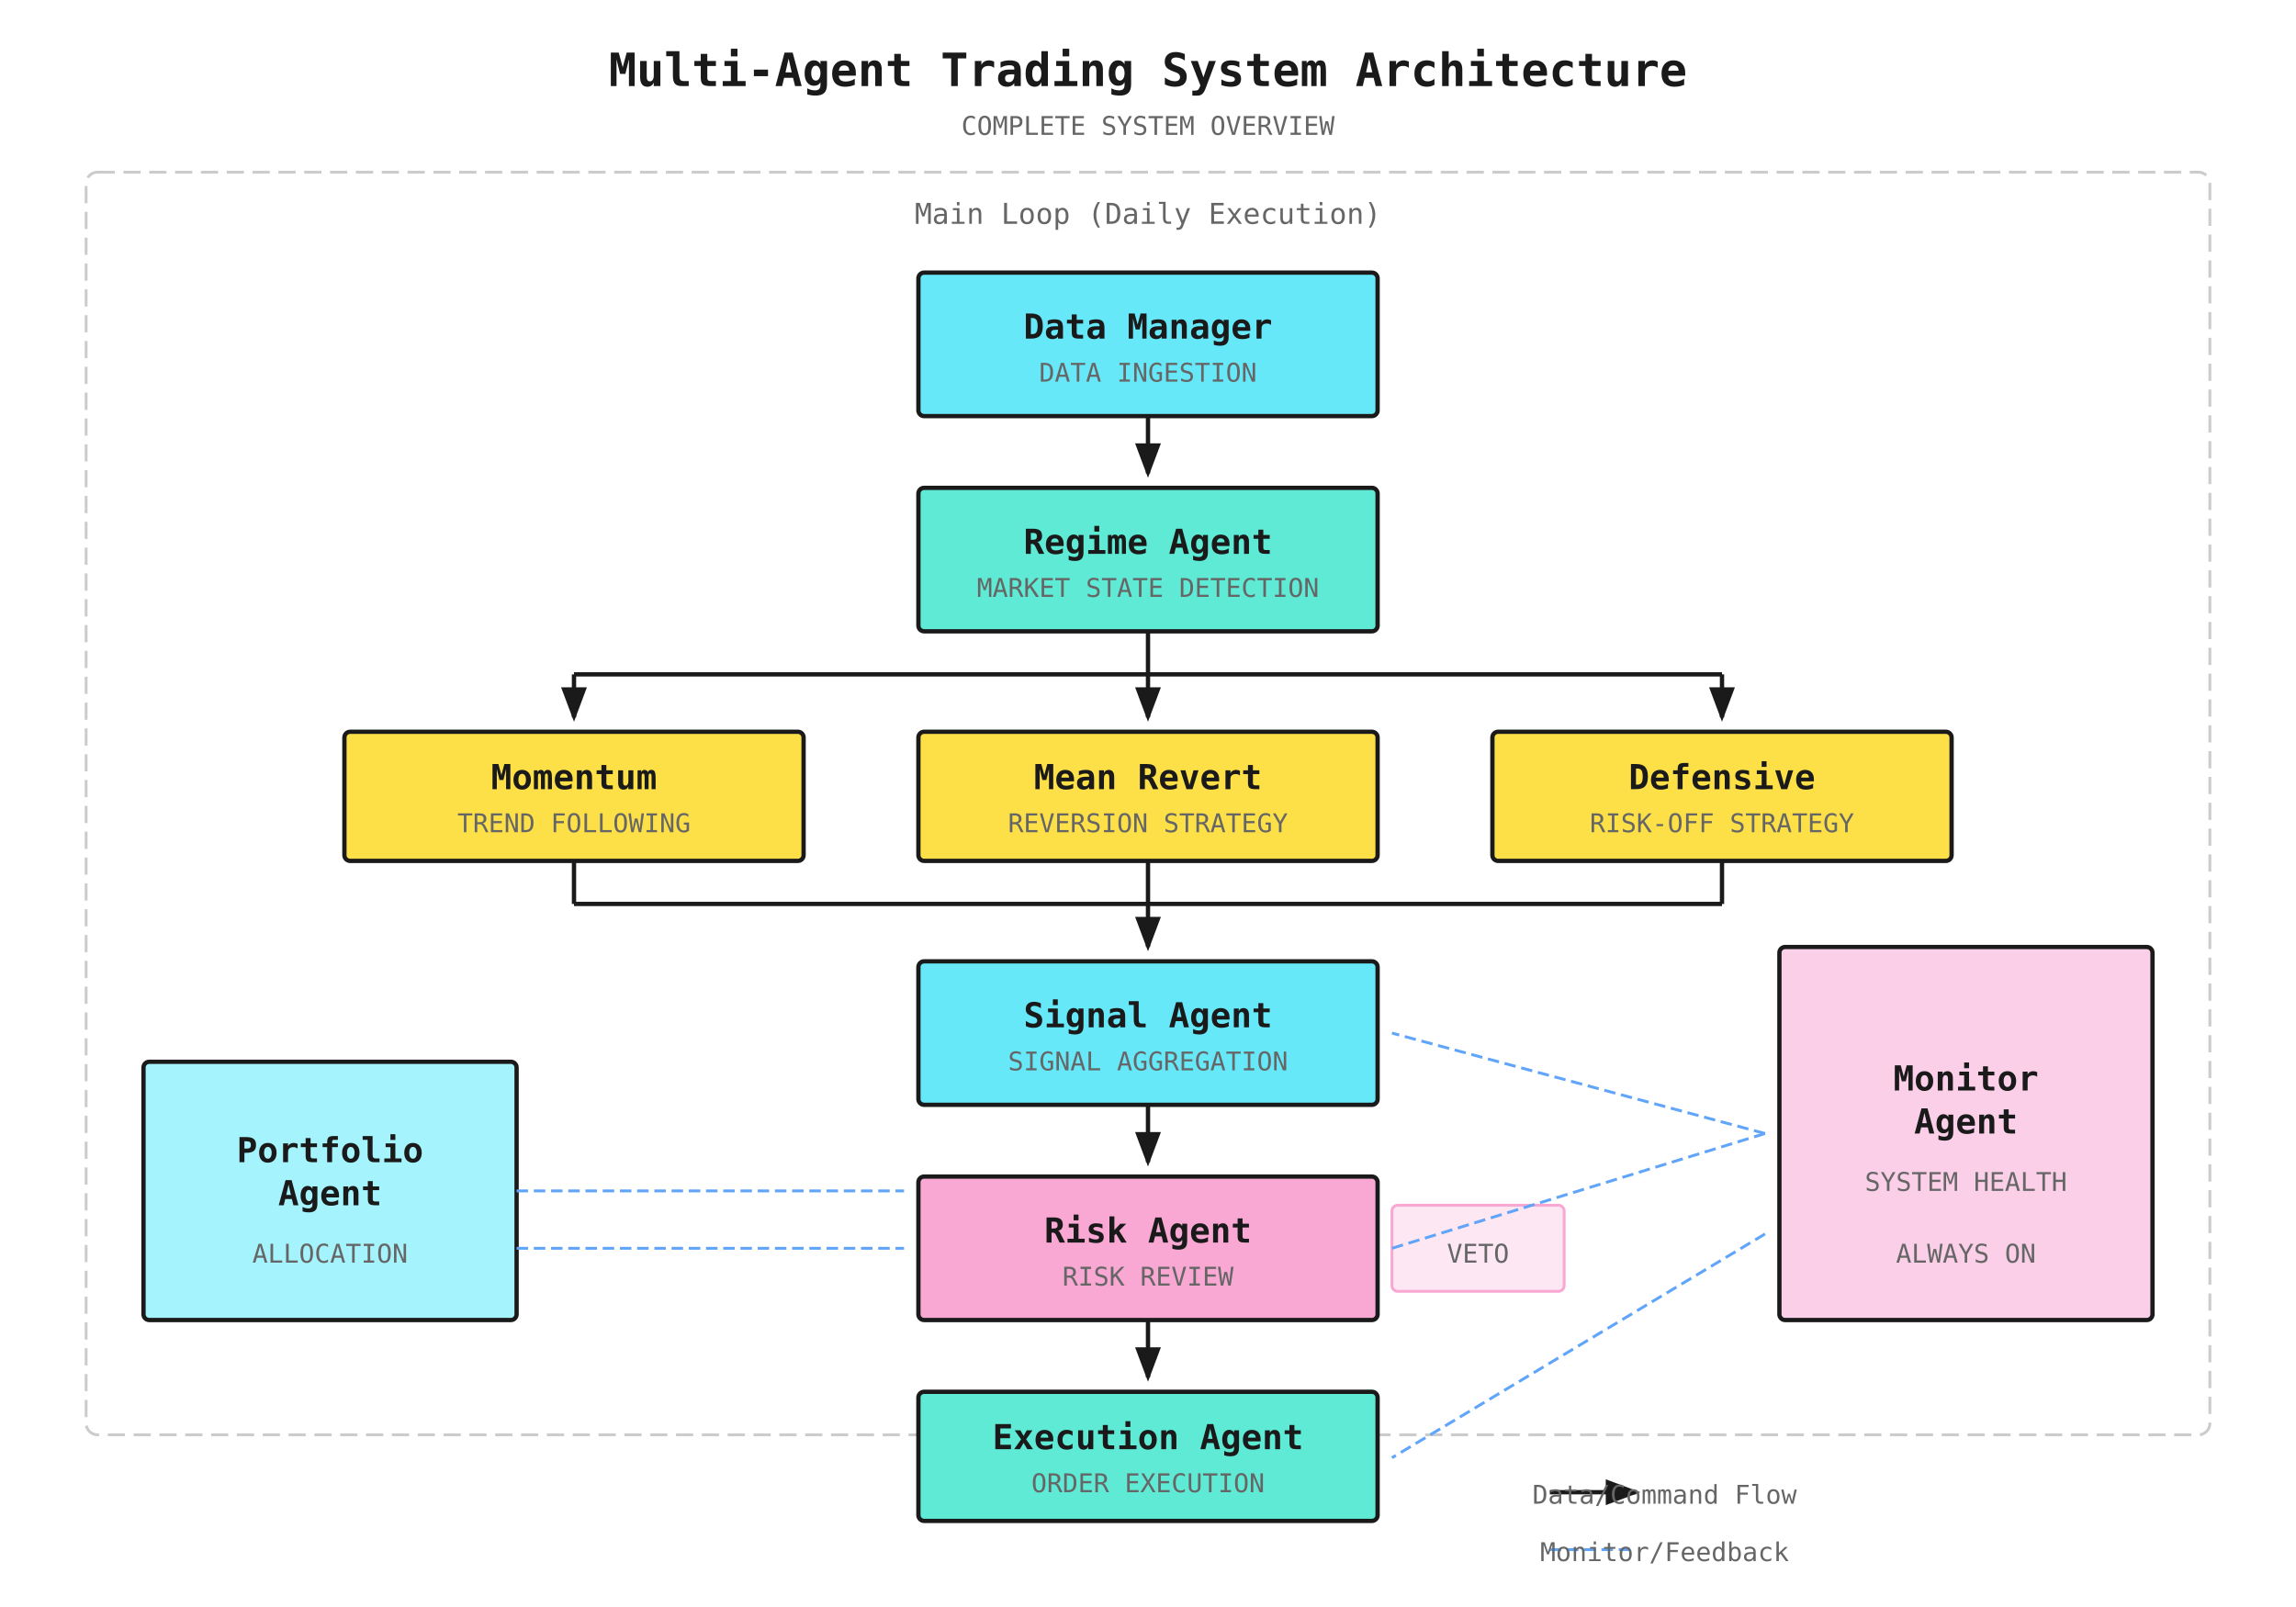
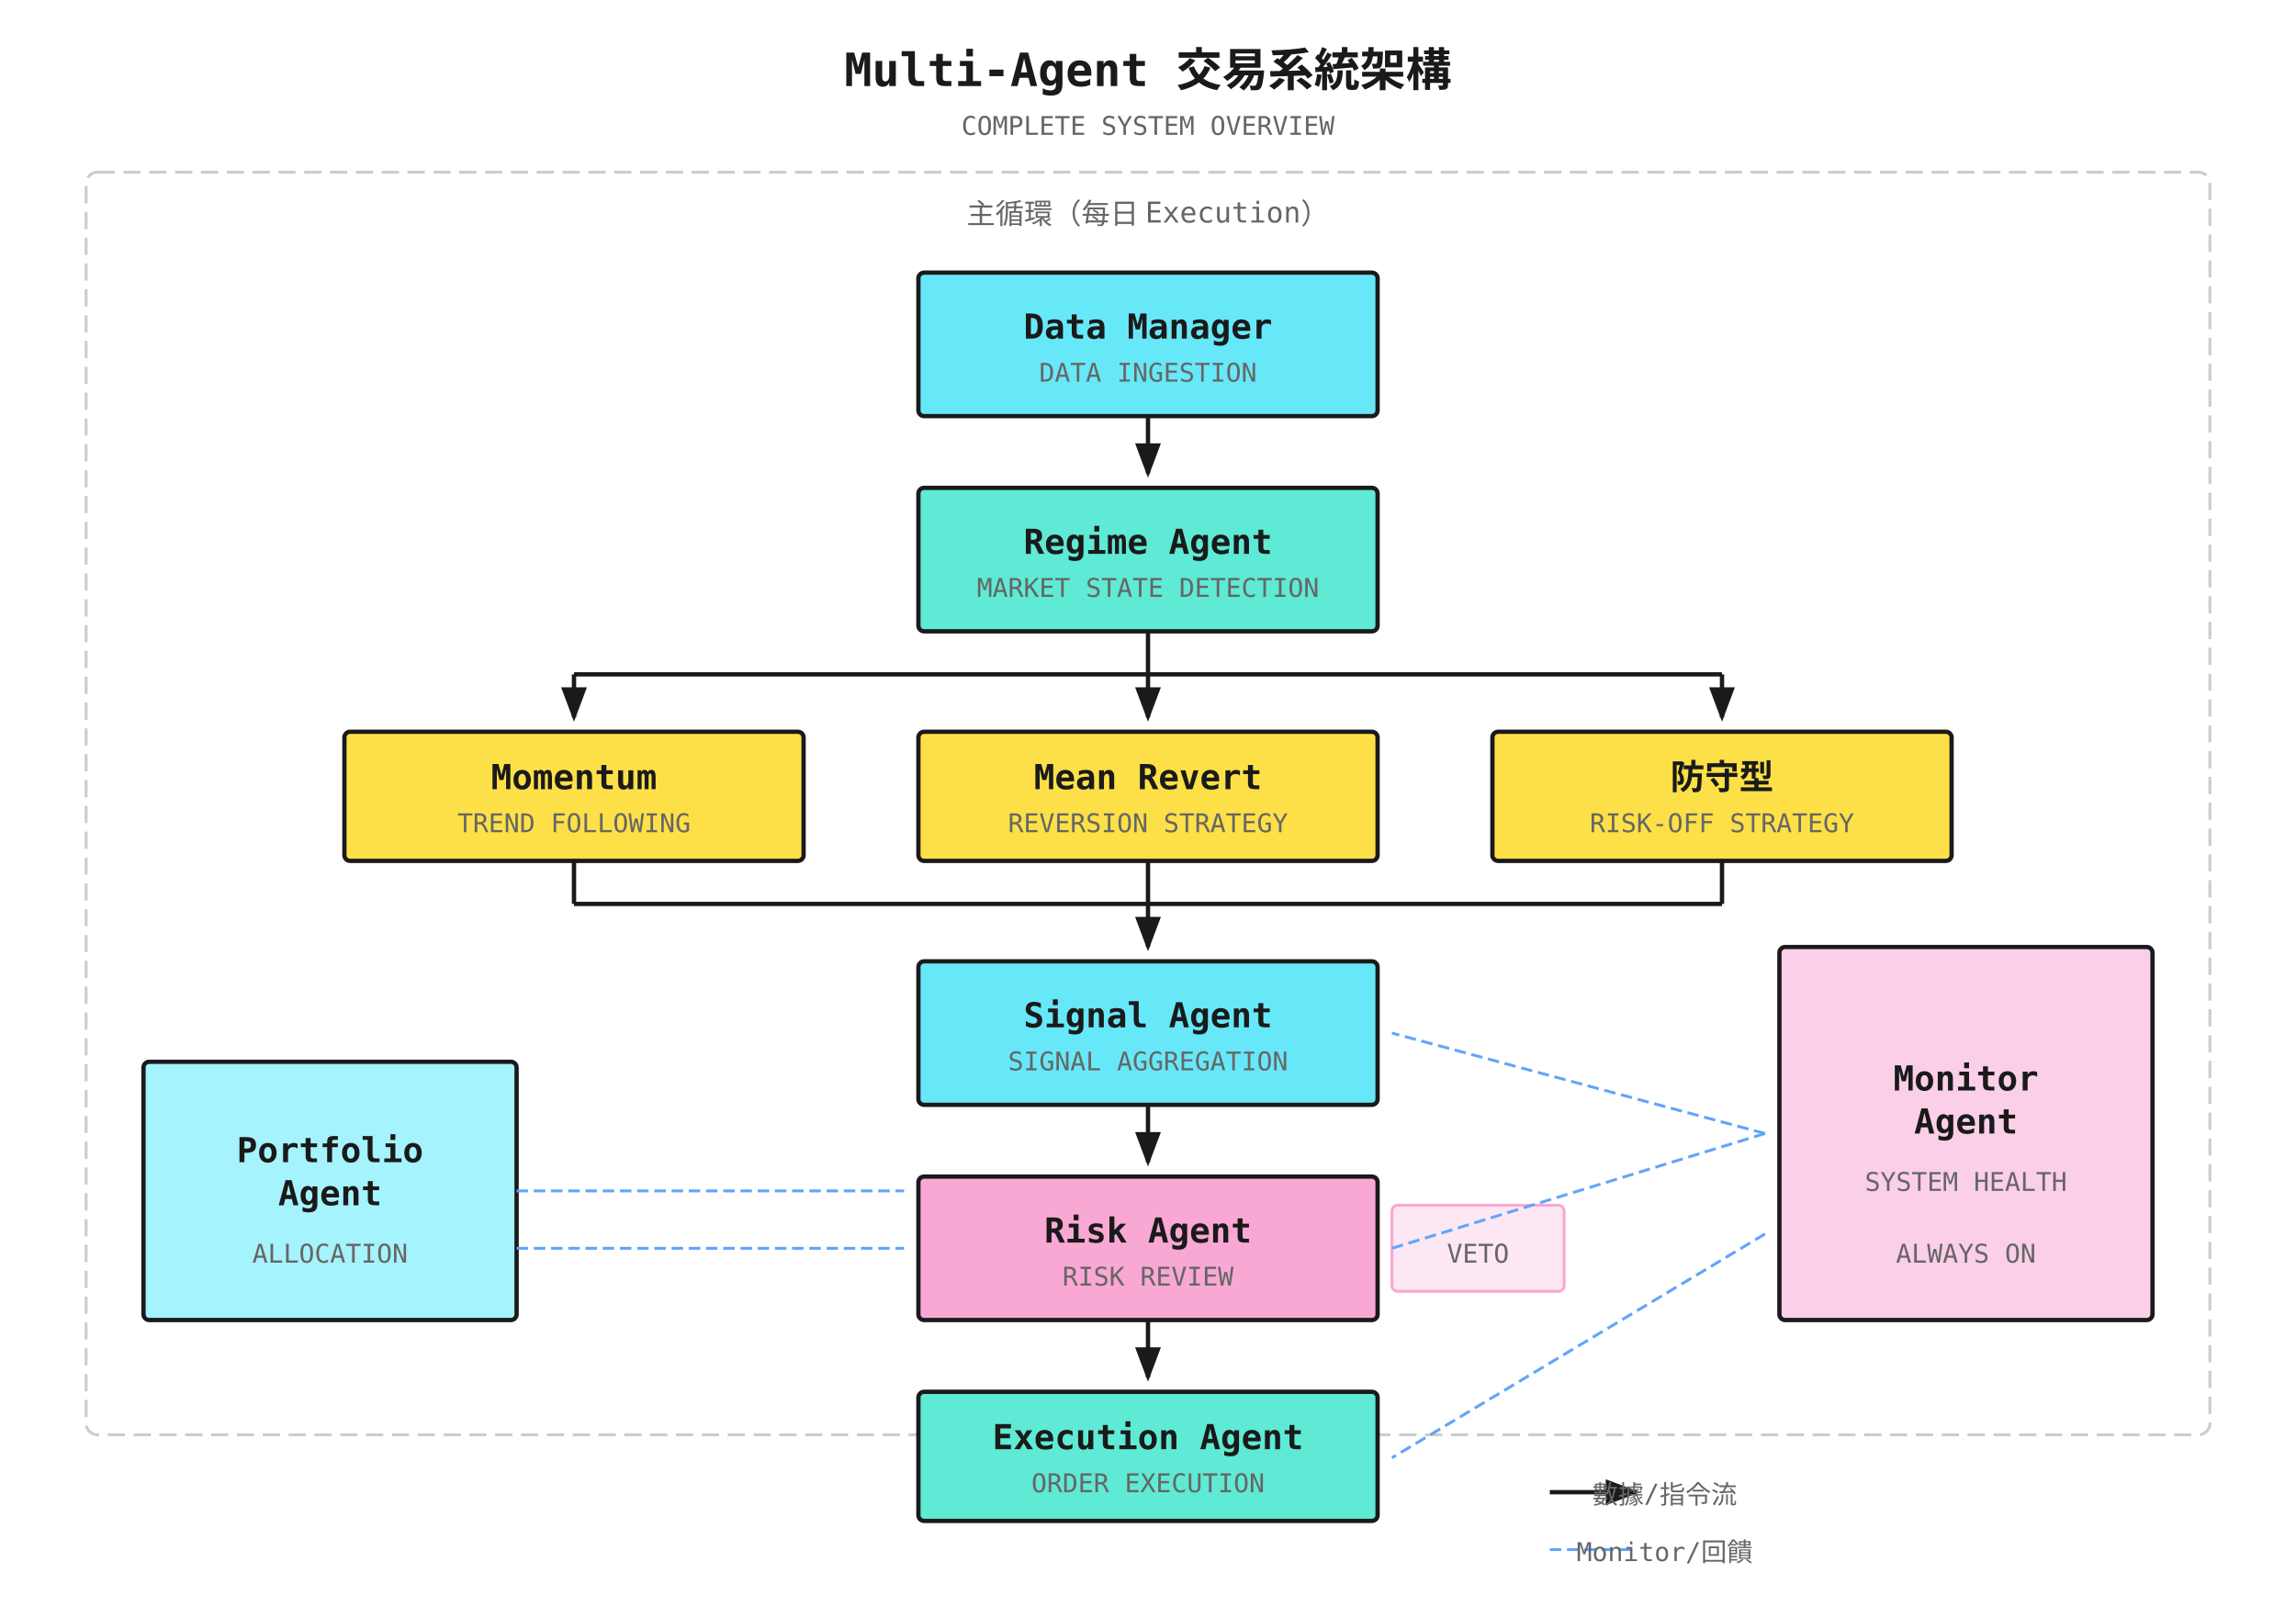
<svg xmlns="http://www.w3.org/2000/svg" viewBox="0 0 800 560">
  <defs>
    <style>
-       .label { font: 500 10px 'SF Mono', 'Menlo', 'Monaco', monospace; fill: #1a1a1a; text-anchor: middle; letter-spacing: 0.5px; }
-       .label-small { font: 400 9px 'SF Mono', 'Menlo', 'Monaco', monospace; fill: #666; text-anchor: middle; }
-       .box-text { font: 600 12px 'SF Mono', 'Menlo', 'Monaco', monospace; fill: #1a1a1a; text-anchor: middle; }
-       .box-text-en { font: 500 9px 'SF Mono', 'Menlo', 'Monaco', monospace; fill: #666; text-anchor: middle; }
-       .title { font: 600 16px 'SF Mono', 'Menlo', 'Monaco', monospace; fill: #1a1a1a; text-anchor: middle; }
-       .section-title { font: 500 10px 'SF Mono', 'Menlo', 'Monaco', monospace; fill: #666; text-anchor: middle; }
+       .label { font: 500 10px 'SF Mono', 'Menlo', 'Monaco', monospace, 'PingFang HK', 'Noto Sans HK'; fill: #1a1a1a; text-anchor: middle; letter-spacing: 0.5px; }
+       .label-small { font: 400 9px 'SF Mono', 'Menlo', 'Monaco', monospace, 'PingFang HK', 'Noto Sans HK'; fill: #666; text-anchor: middle; }
+       .box-text { font: 600 12px 'SF Mono', 'Menlo', 'Monaco', monospace, 'PingFang HK', 'Noto Sans HK'; fill: #1a1a1a; text-anchor: middle; }
+       .box-text-en { font: 500 9px 'SF Mono', 'Menlo', 'Monaco', monospace, 'PingFang HK', 'Noto Sans HK'; fill: #666; text-anchor: middle; }
+       .title { font: 600 16px 'SF Mono', 'Menlo', 'Monaco', monospace, 'PingFang HK', 'Noto Sans HK'; fill: #1a1a1a; text-anchor: middle; }
+       .section-title { font: 500 10px 'SF Mono', 'Menlo', 'Monaco', monospace, 'PingFang HK', 'Noto Sans HK'; fill: #666; text-anchor: middle; }
    </style>
    <marker id="arch-arrow" markerWidth="8" markerHeight="6" refX="7" refY="3" orient="auto">
      <polygon points="0 0, 8 3, 0 6" fill="#1a1a1a" />
    </marker>
    <marker id="arch-arrow-blue" markerWidth="8" markerHeight="6" refX="7" refY="3" orient="auto">
      <polygon points="0 0, 8 3, 0 6" fill="#60a5fa" />
    </marker>
  </defs>
  <rect width="800" height="560" fill="#fff" />
-   <text x="400" y="30" class="title">Multi-Agent Trading System Architecture</text>
+   <text x="400" y="30" class="title">Multi-Agent 交易系統架構</text>
  <text x="400" y="47" class="label-small">COMPLETE SYSTEM OVERVIEW</text>
  <rect x="30" y="60" width="740" height="440" fill="none" stroke="#ccc" stroke-width="1" stroke-dasharray="6,3" rx="4" />
-   <text x="400" y="78" class="section-title">Main Loop (Daily Execution)</text>
+   <text x="400" y="78" class="section-title">主循環（每日 Execution）</text>
  <rect x="320" y="95" width="160" height="50" fill="#67e8f9" stroke="#1a1a1a" stroke-width="1.5" rx="2" />
  <text x="400" y="118" class="box-text">Data Manager</text>
  <text x="400" y="133" class="box-text-en">DATA INGESTION</text>
  <line x1="400" y1="145" x2="400" y2="165" stroke="#1a1a1a" stroke-width="1.5" marker-end="url(#arch-arrow)" />
  <rect x="320" y="170" width="160" height="50" fill="#5eead4" stroke="#1a1a1a" stroke-width="1.5" rx="2" />
  <text x="400" y="193" class="box-text">Regime Agent</text>
  <text x="400" y="208" class="box-text-en">MARKET STATE DETECTION</text>
  <line x1="400" y1="220" x2="400" y2="235" stroke="#1a1a1a" stroke-width="1.5" />
  <line x1="200" y1="235" x2="600" y2="235" stroke="#1a1a1a" stroke-width="1.5" />
  <line x1="200" y1="235" x2="200" y2="250" stroke="#1a1a1a" stroke-width="1.5" marker-end="url(#arch-arrow)" />
  <line x1="400" y1="235" x2="400" y2="250" stroke="#1a1a1a" stroke-width="1.5" marker-end="url(#arch-arrow)" />
  <line x1="600" y1="235" x2="600" y2="250" stroke="#1a1a1a" stroke-width="1.5" marker-end="url(#arch-arrow)" />
  <rect x="120" y="255" width="160" height="45" fill="#fde047" stroke="#1a1a1a" stroke-width="1.5" rx="2" />
  <text x="200" y="275" class="box-text">Momentum</text>
  <text x="200" y="290" class="box-text-en">TREND FOLLOWING</text>
  <rect x="320" y="255" width="160" height="45" fill="#fde047" stroke="#1a1a1a" stroke-width="1.5" rx="2" />
  <text x="400" y="275" class="box-text">Mean Revert</text>
  <text x="400" y="290" class="box-text-en">REVERSION STRATEGY</text>
  <rect x="520" y="255" width="160" height="45" fill="#fde047" stroke="#1a1a1a" stroke-width="1.5" rx="2" />
-   <text x="600" y="275" class="box-text">Defensive</text>
+   <text x="600" y="275" class="box-text">防守型</text>
  <text x="600" y="290" class="box-text-en">RISK-OFF STRATEGY</text>
  <line x1="200" y1="300" x2="200" y2="315" stroke="#1a1a1a" stroke-width="1.5" />
  <line x1="400" y1="300" x2="400" y2="315" stroke="#1a1a1a" stroke-width="1.5" />
  <line x1="600" y1="300" x2="600" y2="315" stroke="#1a1a1a" stroke-width="1.5" />
  <line x1="200" y1="315" x2="600" y2="315" stroke="#1a1a1a" stroke-width="1.5" />
  <line x1="400" y1="315" x2="400" y2="330" stroke="#1a1a1a" stroke-width="1.5" marker-end="url(#arch-arrow)" />
  <rect x="320" y="335" width="160" height="50" fill="#67e8f9" stroke="#1a1a1a" stroke-width="1.5" rx="2" />
  <text x="400" y="358" class="box-text">Signal Agent</text>
  <text x="400" y="373" class="box-text-en">SIGNAL AGGREGATION</text>
  <line x1="400" y1="385" x2="400" y2="405" stroke="#1a1a1a" stroke-width="1.5" marker-end="url(#arch-arrow)" />
  <rect x="320" y="410" width="160" height="50" fill="#f9a8d4" stroke="#1a1a1a" stroke-width="1.5" rx="2" />
  <text x="400" y="433" class="box-text">Risk Agent</text>
  <text x="400" y="448" class="box-text-en">RISK REVIEW</text>
  <rect x="485" y="420" width="60" height="30" fill="#fce7f3" stroke="#f9a8d4" stroke-width="1" rx="2" />
  <text x="515" y="440" class="label-small">VETO</text>
  <line x1="400" y1="460" x2="400" y2="480" stroke="#1a1a1a" stroke-width="1.5" marker-end="url(#arch-arrow)" />
  <rect x="320" y="485" width="160" height="45" fill="#5eead4" stroke="#1a1a1a" stroke-width="1.5" rx="2" />
  <text x="400" y="505" class="box-text">Execution Agent</text>
  <text x="400" y="520" class="box-text-en">ORDER EXECUTION</text>
  <rect x="50" y="370" width="130" height="90" fill="#a5f3fc" stroke="#1a1a1a" stroke-width="1.5" rx="2" />
  <text x="115" y="405" class="box-text">Portfolio</text>
  <text x="115" y="420" class="box-text">Agent</text>
  <text x="115" y="440" class="box-text-en">ALLOCATION</text>
  <line x1="180" y1="415" x2="315" y2="415" stroke="#60a5fa" stroke-width="1" stroke-dasharray="4,2" />
  <line x1="180" y1="435" x2="315" y2="435" stroke="#60a5fa" stroke-width="1" stroke-dasharray="4,2" />
  <rect x="620" y="330" width="130" height="130" fill="#fbcfe8" stroke="#1a1a1a" stroke-width="1.5" rx="2" />
  <text x="685" y="380" class="box-text">Monitor</text>
  <text x="685" y="395" class="box-text">Agent</text>
  <text x="685" y="415" class="box-text-en">SYSTEM HEALTH</text>
  <text x="685" y="440" class="label-small">ALWAYS ON</text>
  <line x1="615" y1="395" x2="485" y2="360" stroke="#60a5fa" stroke-width="1" stroke-dasharray="4,2" />
  <line x1="615" y1="395" x2="485" y2="435" stroke="#60a5fa" stroke-width="1" stroke-dasharray="4,2" />
  <line x1="615" y1="430" x2="485" y2="508" stroke="#60a5fa" stroke-width="1" stroke-dasharray="4,2" />
  <g transform="translate(540, 510)">
    <line x1="0" y1="10" x2="30" y2="10" stroke="#1a1a1a" stroke-width="1.5" marker-end="url(#arch-arrow)" />
-     <text x="40" y="14" class="label-small">Data/Command Flow</text>
+     <text x="40" y="14" class="label-small">數據/指令流</text>
    <line x1="0" y1="30" x2="30" y2="30" stroke="#60a5fa" stroke-width="1" stroke-dasharray="4,2" />
-     <text x="40" y="34" class="label-small">Monitor/Feedback</text>
+     <text x="40" y="34" class="label-small">Monitor/回饋</text>
  </g>
</svg>
